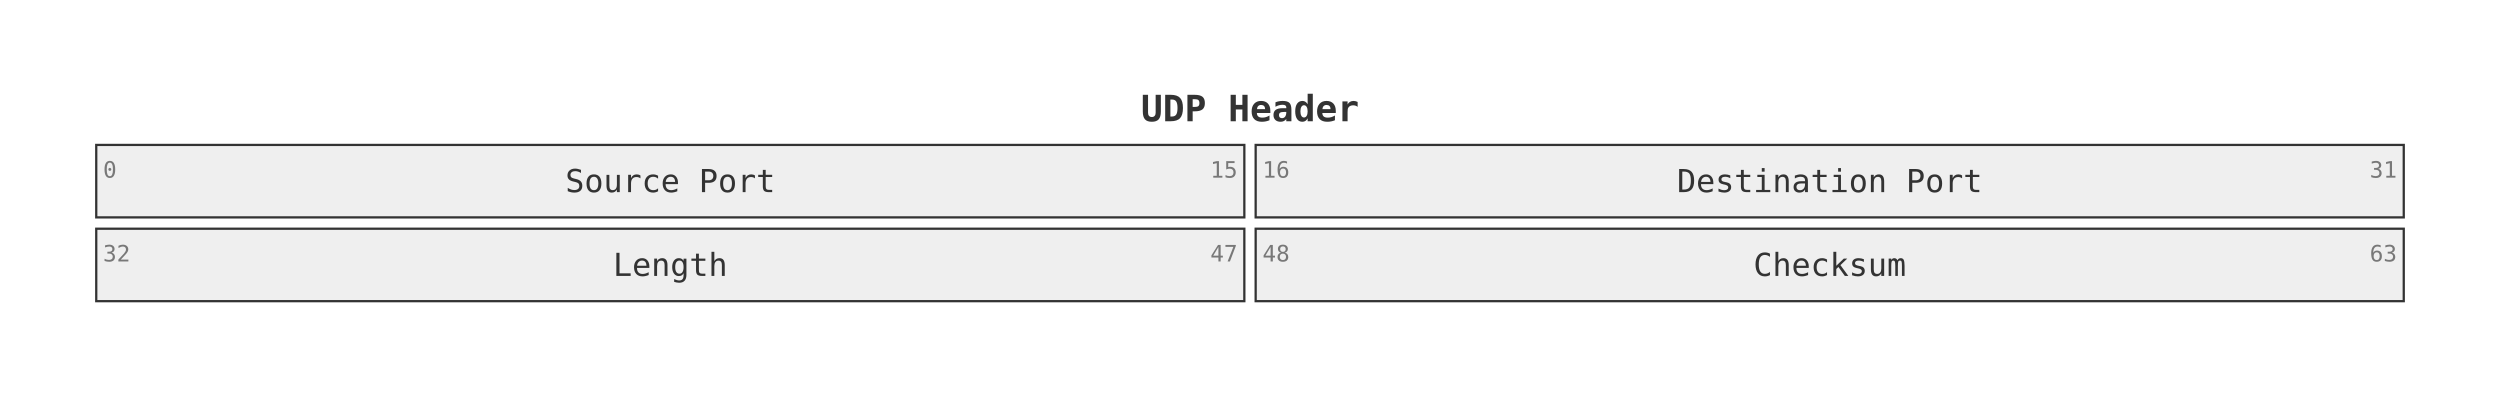
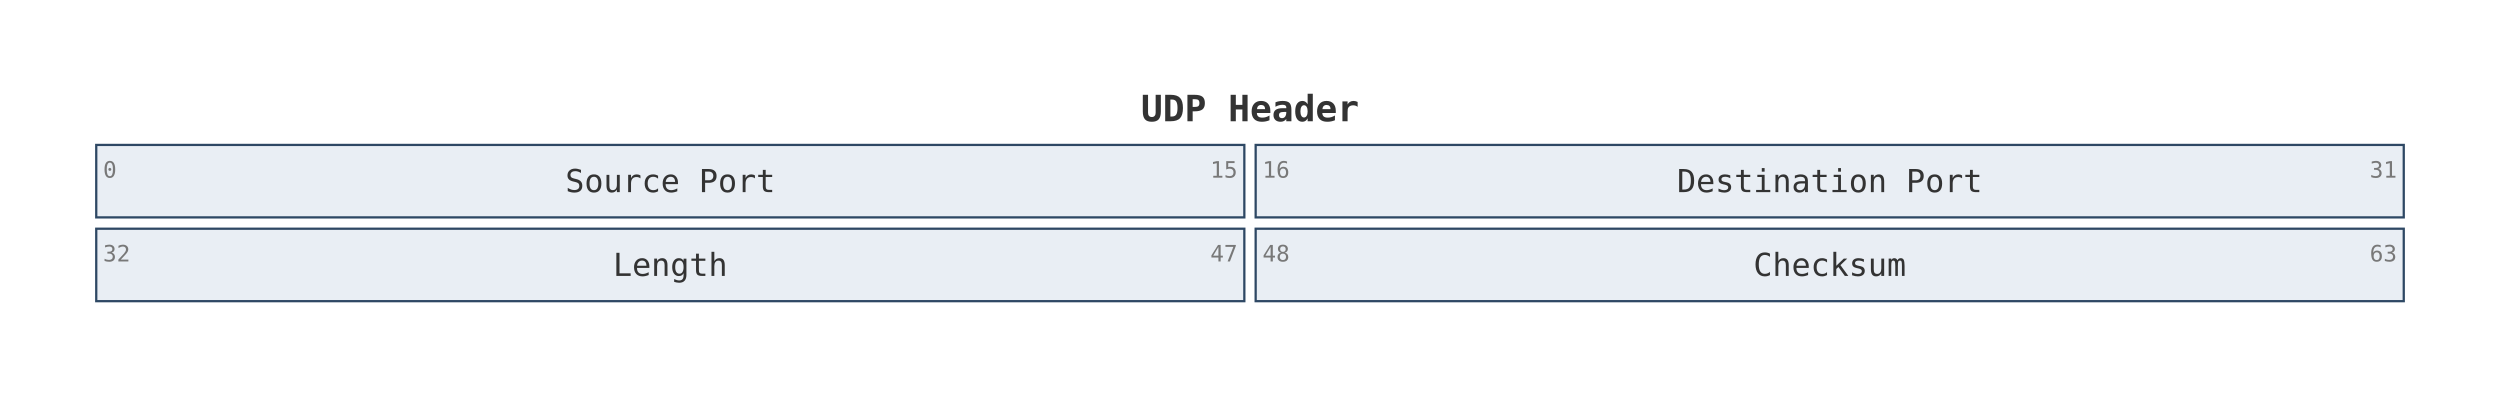
<svg xmlns="http://www.w3.org/2000/svg" viewBox="0 0 1104 178" width="1104" height="178">
  <g transform="translate(20, 20)">
    <text x="532" y="28" text-anchor="middle" dominant-baseline="central" font-size="16px" font-family="'Intel One Mono', 'SF Mono', 'Cascadia Code', 'JetBrains Mono', 'Fira Code', 'Consolas', 'Menlo', monospace" fill="#333333" font-weight="bold">UDP Header</text>
-     <rect x="22.5" y="44" width="507" height="32" fill="#efefef" stroke="#333333" stroke-width="1" />
+     <rect x="22.5" y="44" width="507" height="32" fill="#e9eef4" stroke="#2e4864" stroke-width="1" />
    <text x="276" y="60" text-anchor="middle" dominant-baseline="central" font-size="14px" font-family="'Intel One Mono', 'SF Mono', 'Cascadia Code', 'JetBrains Mono', 'Fira Code', 'Consolas', 'Menlo', monospace" fill="#333333">Source Port</text>
    <text x="25.5" y="55" text-anchor="start" dominant-baseline="central" font-size="10px" font-family="'Intel One Mono', 'SF Mono', 'Cascadia Code', 'JetBrains Mono', 'Fira Code', 'Consolas', 'Menlo', monospace" fill="#787878">0</text>
    <text x="526.5" y="55" text-anchor="end" dominant-baseline="central" font-size="10px" font-family="'Intel One Mono', 'SF Mono', 'Cascadia Code', 'JetBrains Mono', 'Fira Code', 'Consolas', 'Menlo', monospace" fill="#787878">15</text>
-     <rect x="534.5" y="44" width="507" height="32" fill="#efefef" stroke="#333333" stroke-width="1" />
+     <rect x="534.5" y="44" width="507" height="32" fill="#e9eef4" stroke="#2e4864" stroke-width="1" />
    <text x="788" y="60" text-anchor="middle" dominant-baseline="central" font-size="14px" font-family="'Intel One Mono', 'SF Mono', 'Cascadia Code', 'JetBrains Mono', 'Fira Code', 'Consolas', 'Menlo', monospace" fill="#333333">Destination Port</text>
    <text x="537.5" y="55" text-anchor="start" dominant-baseline="central" font-size="10px" font-family="'Intel One Mono', 'SF Mono', 'Cascadia Code', 'JetBrains Mono', 'Fira Code', 'Consolas', 'Menlo', monospace" fill="#787878">16</text>
    <text x="1038.5" y="55" text-anchor="end" dominant-baseline="central" font-size="10px" font-family="'Intel One Mono', 'SF Mono', 'Cascadia Code', 'JetBrains Mono', 'Fira Code', 'Consolas', 'Menlo', monospace" fill="#787878">31</text>
-     <rect x="22.5" y="81" width="507" height="32" fill="#efefef" stroke="#333333" stroke-width="1" />
+     <rect x="22.5" y="81" width="507" height="32" fill="#e9eef4" stroke="#2e4864" stroke-width="1" />
    <text x="276" y="97" text-anchor="middle" dominant-baseline="central" font-size="14px" font-family="'Intel One Mono', 'SF Mono', 'Cascadia Code', 'JetBrains Mono', 'Fira Code', 'Consolas', 'Menlo', monospace" fill="#333333">Length</text>
    <text x="25.5" y="92" text-anchor="start" dominant-baseline="central" font-size="10px" font-family="'Intel One Mono', 'SF Mono', 'Cascadia Code', 'JetBrains Mono', 'Fira Code', 'Consolas', 'Menlo', monospace" fill="#787878">32</text>
    <text x="526.5" y="92" text-anchor="end" dominant-baseline="central" font-size="10px" font-family="'Intel One Mono', 'SF Mono', 'Cascadia Code', 'JetBrains Mono', 'Fira Code', 'Consolas', 'Menlo', monospace" fill="#787878">47</text>
-     <rect x="534.5" y="81" width="507" height="32" fill="#efefef" stroke="#333333" stroke-width="1" />
+     <rect x="534.5" y="81" width="507" height="32" fill="#e9eef4" stroke="#2e4864" stroke-width="1" />
    <text x="788" y="97" text-anchor="middle" dominant-baseline="central" font-size="14px" font-family="'Intel One Mono', 'SF Mono', 'Cascadia Code', 'JetBrains Mono', 'Fira Code', 'Consolas', 'Menlo', monospace" fill="#333333">Checksum</text>
    <text x="537.5" y="92" text-anchor="start" dominant-baseline="central" font-size="10px" font-family="'Intel One Mono', 'SF Mono', 'Cascadia Code', 'JetBrains Mono', 'Fira Code', 'Consolas', 'Menlo', monospace" fill="#787878">48</text>
    <text x="1038.5" y="92" text-anchor="end" dominant-baseline="central" font-size="10px" font-family="'Intel One Mono', 'SF Mono', 'Cascadia Code', 'JetBrains Mono', 'Fira Code', 'Consolas', 'Menlo', monospace" fill="#787878">63</text>
  </g>
</svg>
